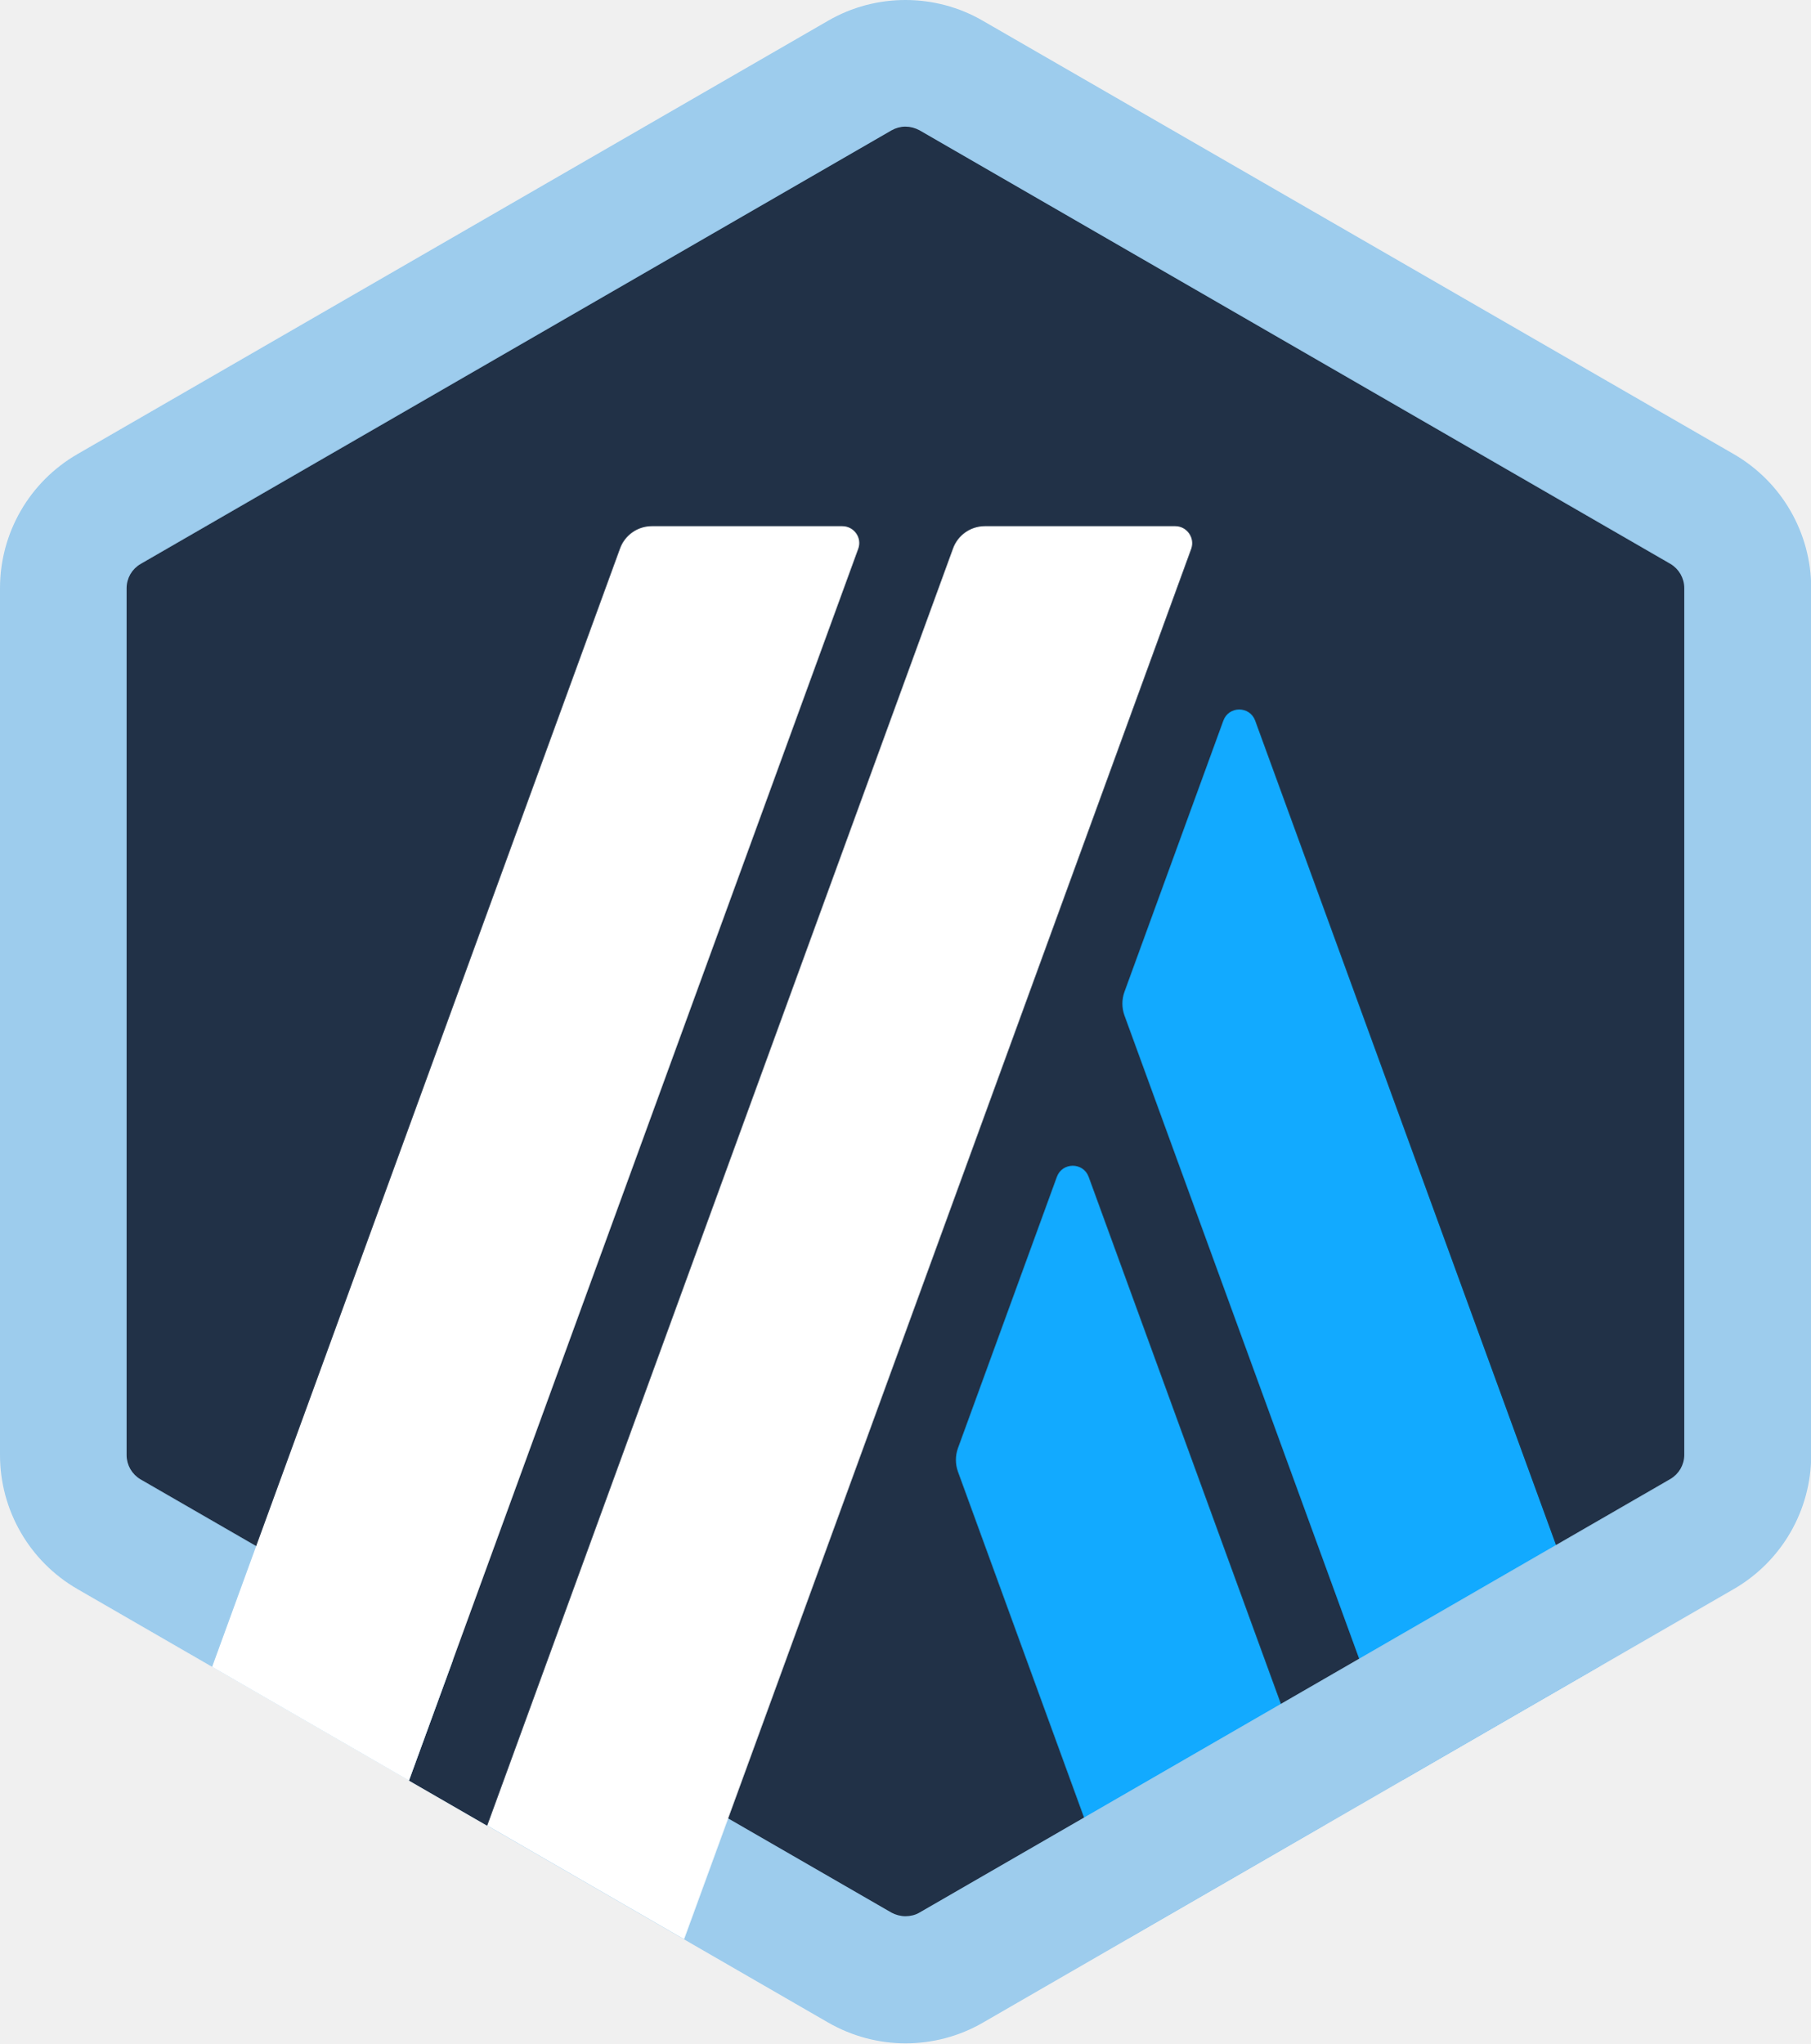
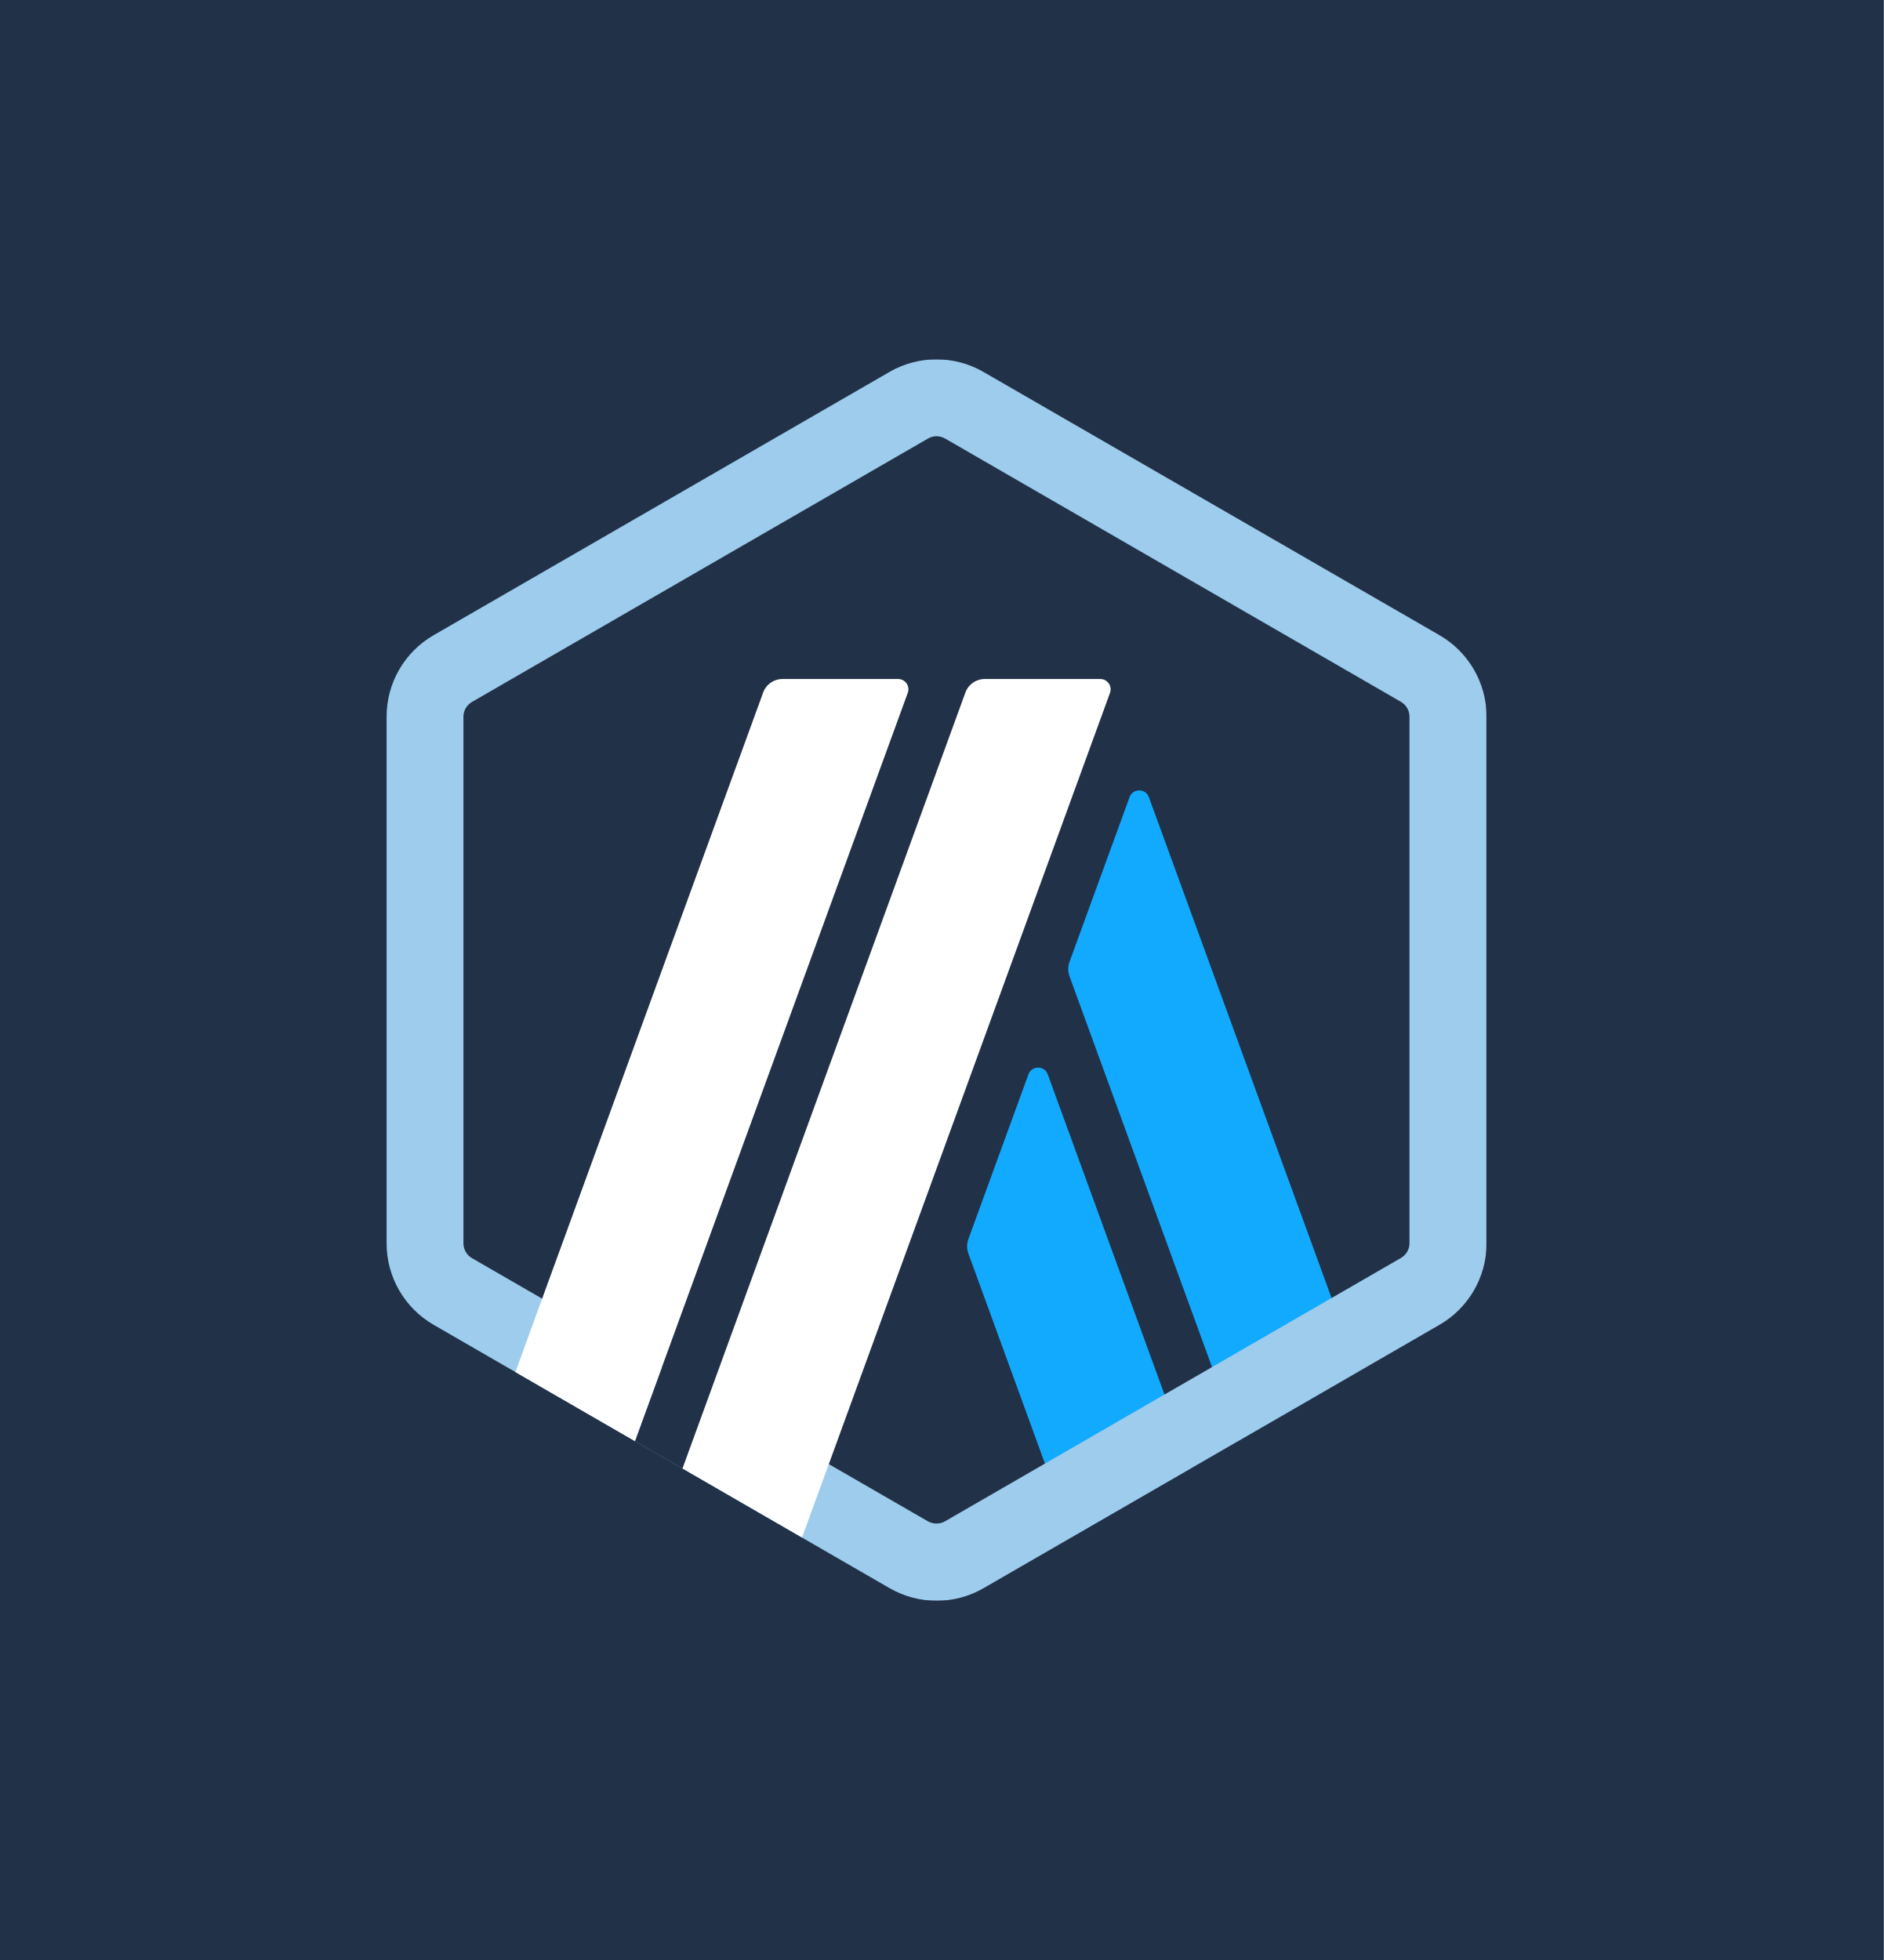
- <svg xmlns="http://www.w3.org/2000/svg" version="1.1" id="Layer_1" x="0px" y="0px" viewBox="0 0 1080 1218.5" style="enable-background:new 0 0 1080 1218.5;" xml:space="preserve">
-   <style type="text/css">
- 	.st0{fill:#213147;}
- 	.st1{fill:#12AAFF;}
- 	.st2{fill:#9DCCED;}
- 	.st3{fill:#FFFFFF;}
- </style>
-   <g>
-     <path class="st0" d="M41,370.4v477.7c0,30.5,16.3,58.7,42.7,73.9l413.7,238.9c26.4,15.2,58.9,15.2,85.3,0L996.4,922   c26.4-15.2,42.7-43.4,42.7-73.9V370.4c0-30.5-16.3-58.7-42.7-73.9L582.7,57.6c-26.4-15.2-58.9-15.2-85.3,0L83.6,296.5   C57.2,311.7,41,339.9,41,370.4z" />
-     <g>
-       <g>
-         <g>
-           <path class="st1" d="M630.3,701.9l-59,161.8c-1.6,4.5-1.6,9.4,0,13.9L672.8,1156l117.4-67.8L649.3,701.9      C646.1,693,633.5,693,630.3,701.9z" />
-         </g>
-         <g>
-           <path class="st1" d="M748.6,429.8c-3.2-8.9-15.8-8.9-19,0l-59,161.8c-1.6,4.5-1.6,9.4,0,13.9l166.3,455.8l117.4-67.8      L748.6,429.8z" />
-         </g>
-       </g>
-     </g>
-     <path class="st2" d="M540,75.5c2.9,0,5.8,0.8,8.4,2.2l447.7,258.5c5.2,3,8.4,8.6,8.4,14.5v516.9c0,6-3.2,11.5-8.4,14.5   l-447.7,258.5c-2.5,1.5-5.5,2.2-8.4,2.2c-2.9,0-5.8-0.8-8.4-2.2L83.9,882.3c-5.2-3-8.4-8.6-8.4-14.5V350.8c0-6,3.2-11.5,8.4-14.5   L531.6,77.8C534.2,76.3,537.1,75.5,540,75.5 M540,0c-15.9,0-31.9,4.1-46.2,12.4L46.2,270.8c-28.6,16.5-46.2,47-46.2,80v516.9   c0,33,17.6,63.5,46.2,80l447.7,258.5c14.3,8.2,30.2,12.4,46.2,12.4c15.9,0,31.9-4.1,46.2-12.4l447.7-258.5   c28.6-16.5,46.2-47,46.2-80V350.8c0-33-17.6-63.5-46.2-80L586.2,12.4C571.9,4.1,555.9,0,540,0L540,0z" />
-     <polygon class="st0" points="243.9,1061.9 285.1,949.1 368,1018 290.5,1088.8  " />
-     <g>
-       <path class="st3" d="M502.3,313.8H388.8c-8.5,0-16.1,5.3-19,13.3l-243.3,667l117.4,67.8l267.9-734.5    C514.3,320.8,509.4,313.8,502.3,313.8z" />
-       <path class="st3" d="M700.9,313.8H587.4c-8.5,0-16.1,5.3-19,13.3l-277.8,761.6l117.4,67.8l302.4-829.1    C712.8,320.8,707.9,313.8,700.9,313.8z" />
-     </g>
+ <svg xmlns="http://www.w3.org/2000/svg" width="346" height="360" viewBox="0 0 346 360" fill="none">
+   <rect width="346" height="360" fill="#213147" />
+   <mask id="mask0_2614_45487" style="mask-type:luminance" maskUnits="userSpaceOnUse" x="71" y="66" width="202" height="228">
+     <path d="M273 66H71V294H273V66Z" fill="white" />
+   </mask>
+   <g mask="url(#mask0_2614_45487)">
+     <path d="M78.668 135.307V224.693C78.668 230.4 81.717 235.676 86.654 238.52L164.032 283.222C168.969 286.066 175.048 286.066 179.986 283.222L257.363 238.52C262.301 235.676 265.35 230.4 265.35 224.693V135.307C265.35 129.6 262.301 124.324 257.363 121.479L179.986 76.778C175.048 73.933 168.969 73.933 164.032 76.778L86.636 121.479C81.698 124.324 78.668 129.6 78.668 135.307Z" fill="#213147" />
+     <path d="M188.889 197.337L177.853 227.612C177.554 228.454 177.554 229.371 177.853 230.213L196.838 282.306L218.796 269.62L192.442 197.337C191.844 195.672 189.487 195.672 188.889 197.337Z" fill="#12AAFF" />
+     <path d="M211.015 146.423C210.416 144.758 208.059 144.758 207.461 146.423L196.426 176.698C196.126 177.54 196.126 178.457 196.426 179.299L227.53 264.586L249.488 251.9L211.015 146.423Z" fill="#12AAFF" />
+     <path d="M172 80.127C172.542 80.127 173.085 80.277 173.571 80.539L257.308 128.908C258.28 129.47 258.879 130.517 258.879 131.621V228.341C258.879 229.464 258.28 230.493 257.308 231.054L173.571 279.424C173.104 279.704 172.542 279.835 172 279.835C171.458 279.835 170.915 279.686 170.429 279.424L86.692 231.092C85.72 230.53 85.121 229.483 85.121 228.379V131.64C85.121 130.517 85.72 129.488 86.692 128.927L170.429 80.558C170.915 80.277 171.458 80.127 172 80.127ZM172 66C169.026 66 166.034 66.767 163.359 68.32L79.641 116.671C74.292 119.758 71 125.465 71 131.64V228.36C71 234.535 74.292 240.242 79.641 243.329L163.378 291.698C166.052 293.233 169.026 294.019 172.019 294.019C174.993 294.019 177.985 293.252 180.66 291.698L264.396 243.329C269.746 240.242 273.037 234.535 273.037 228.36V131.64C273.037 125.465 269.746 119.758 264.396 116.671L180.641 68.32C177.966 66.767 174.974 66 172 66Z" fill="#9DCCED" />
+     <path d="M116.619 264.699L124.325 243.592L139.83 256.484L125.335 269.732L116.619 264.699Z" fill="#213147" />
+     <path d="M164.949 124.717H143.72C142.13 124.717 140.709 125.708 140.166 127.205L94.66 252.011L116.618 264.698L166.726 127.262C167.193 126.027 166.277 124.717 164.949 124.717Z" fill="white" />
+     <path d="M202.095 124.717H180.866C179.276 124.717 177.855 125.708 177.312 127.205L125.354 269.712L147.312 282.399L203.872 127.262C204.321 126.027 203.404 124.717 202.095 124.717Z" fill="white" />
  </g>
</svg>
